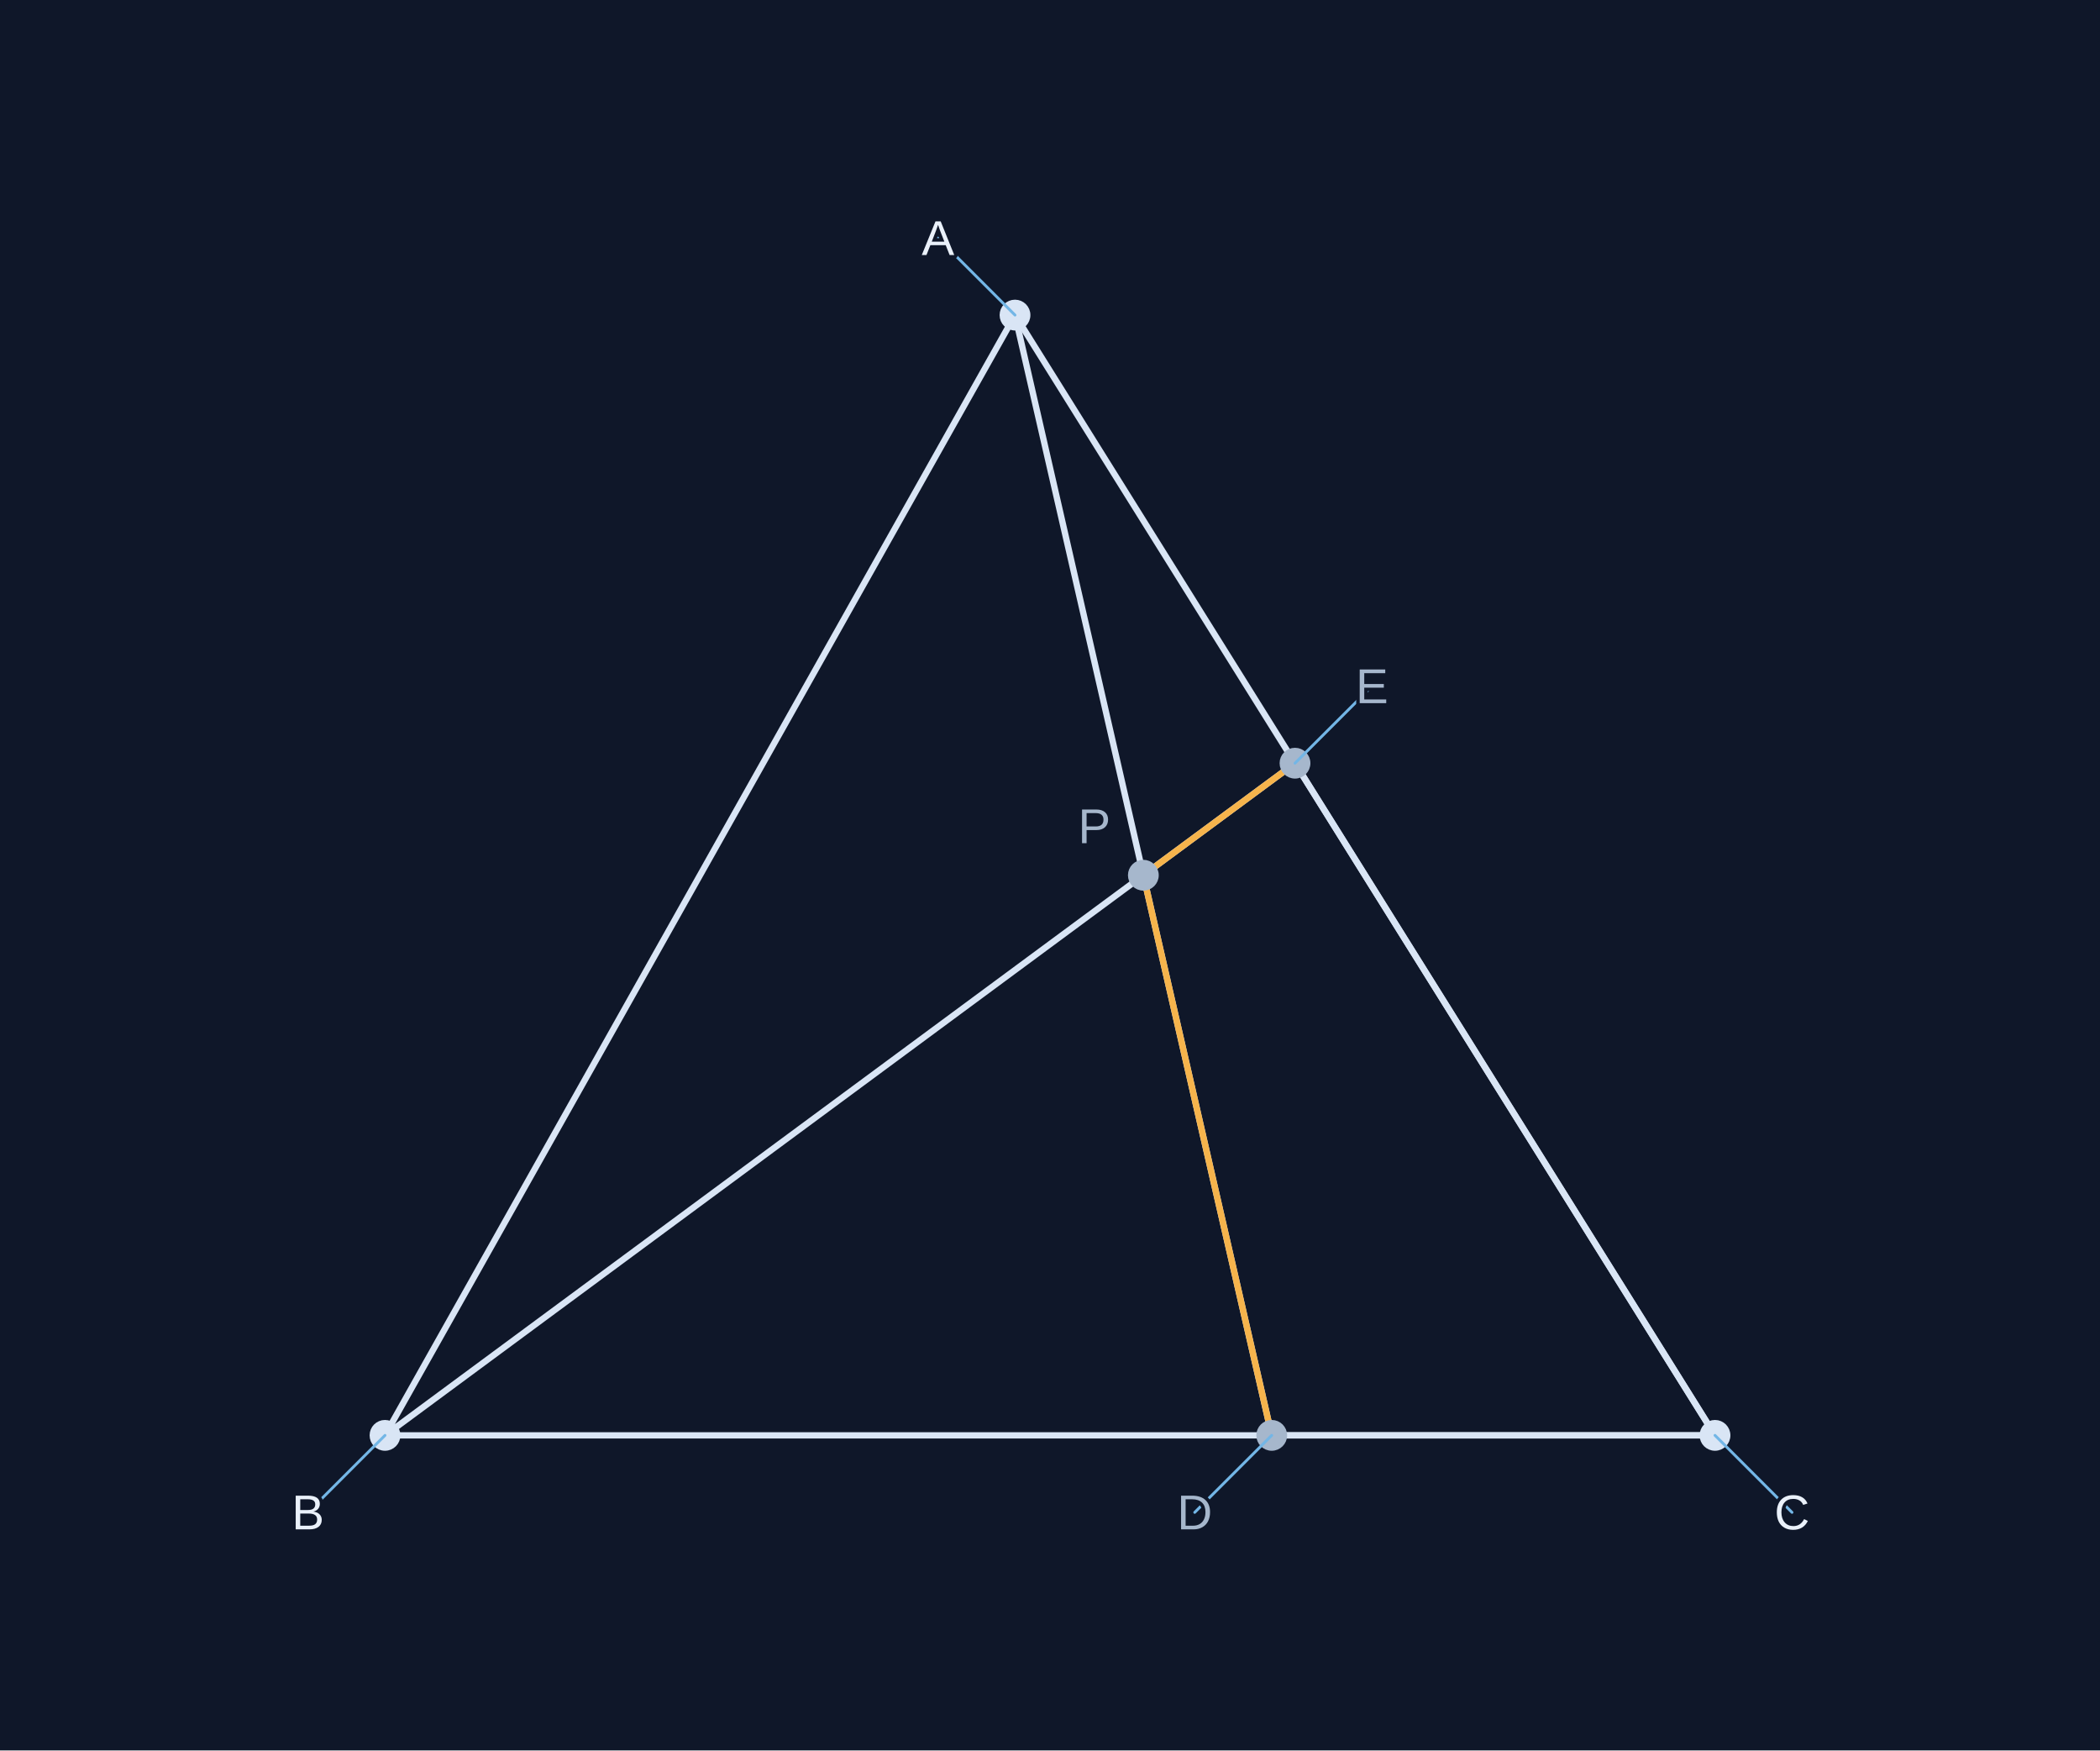
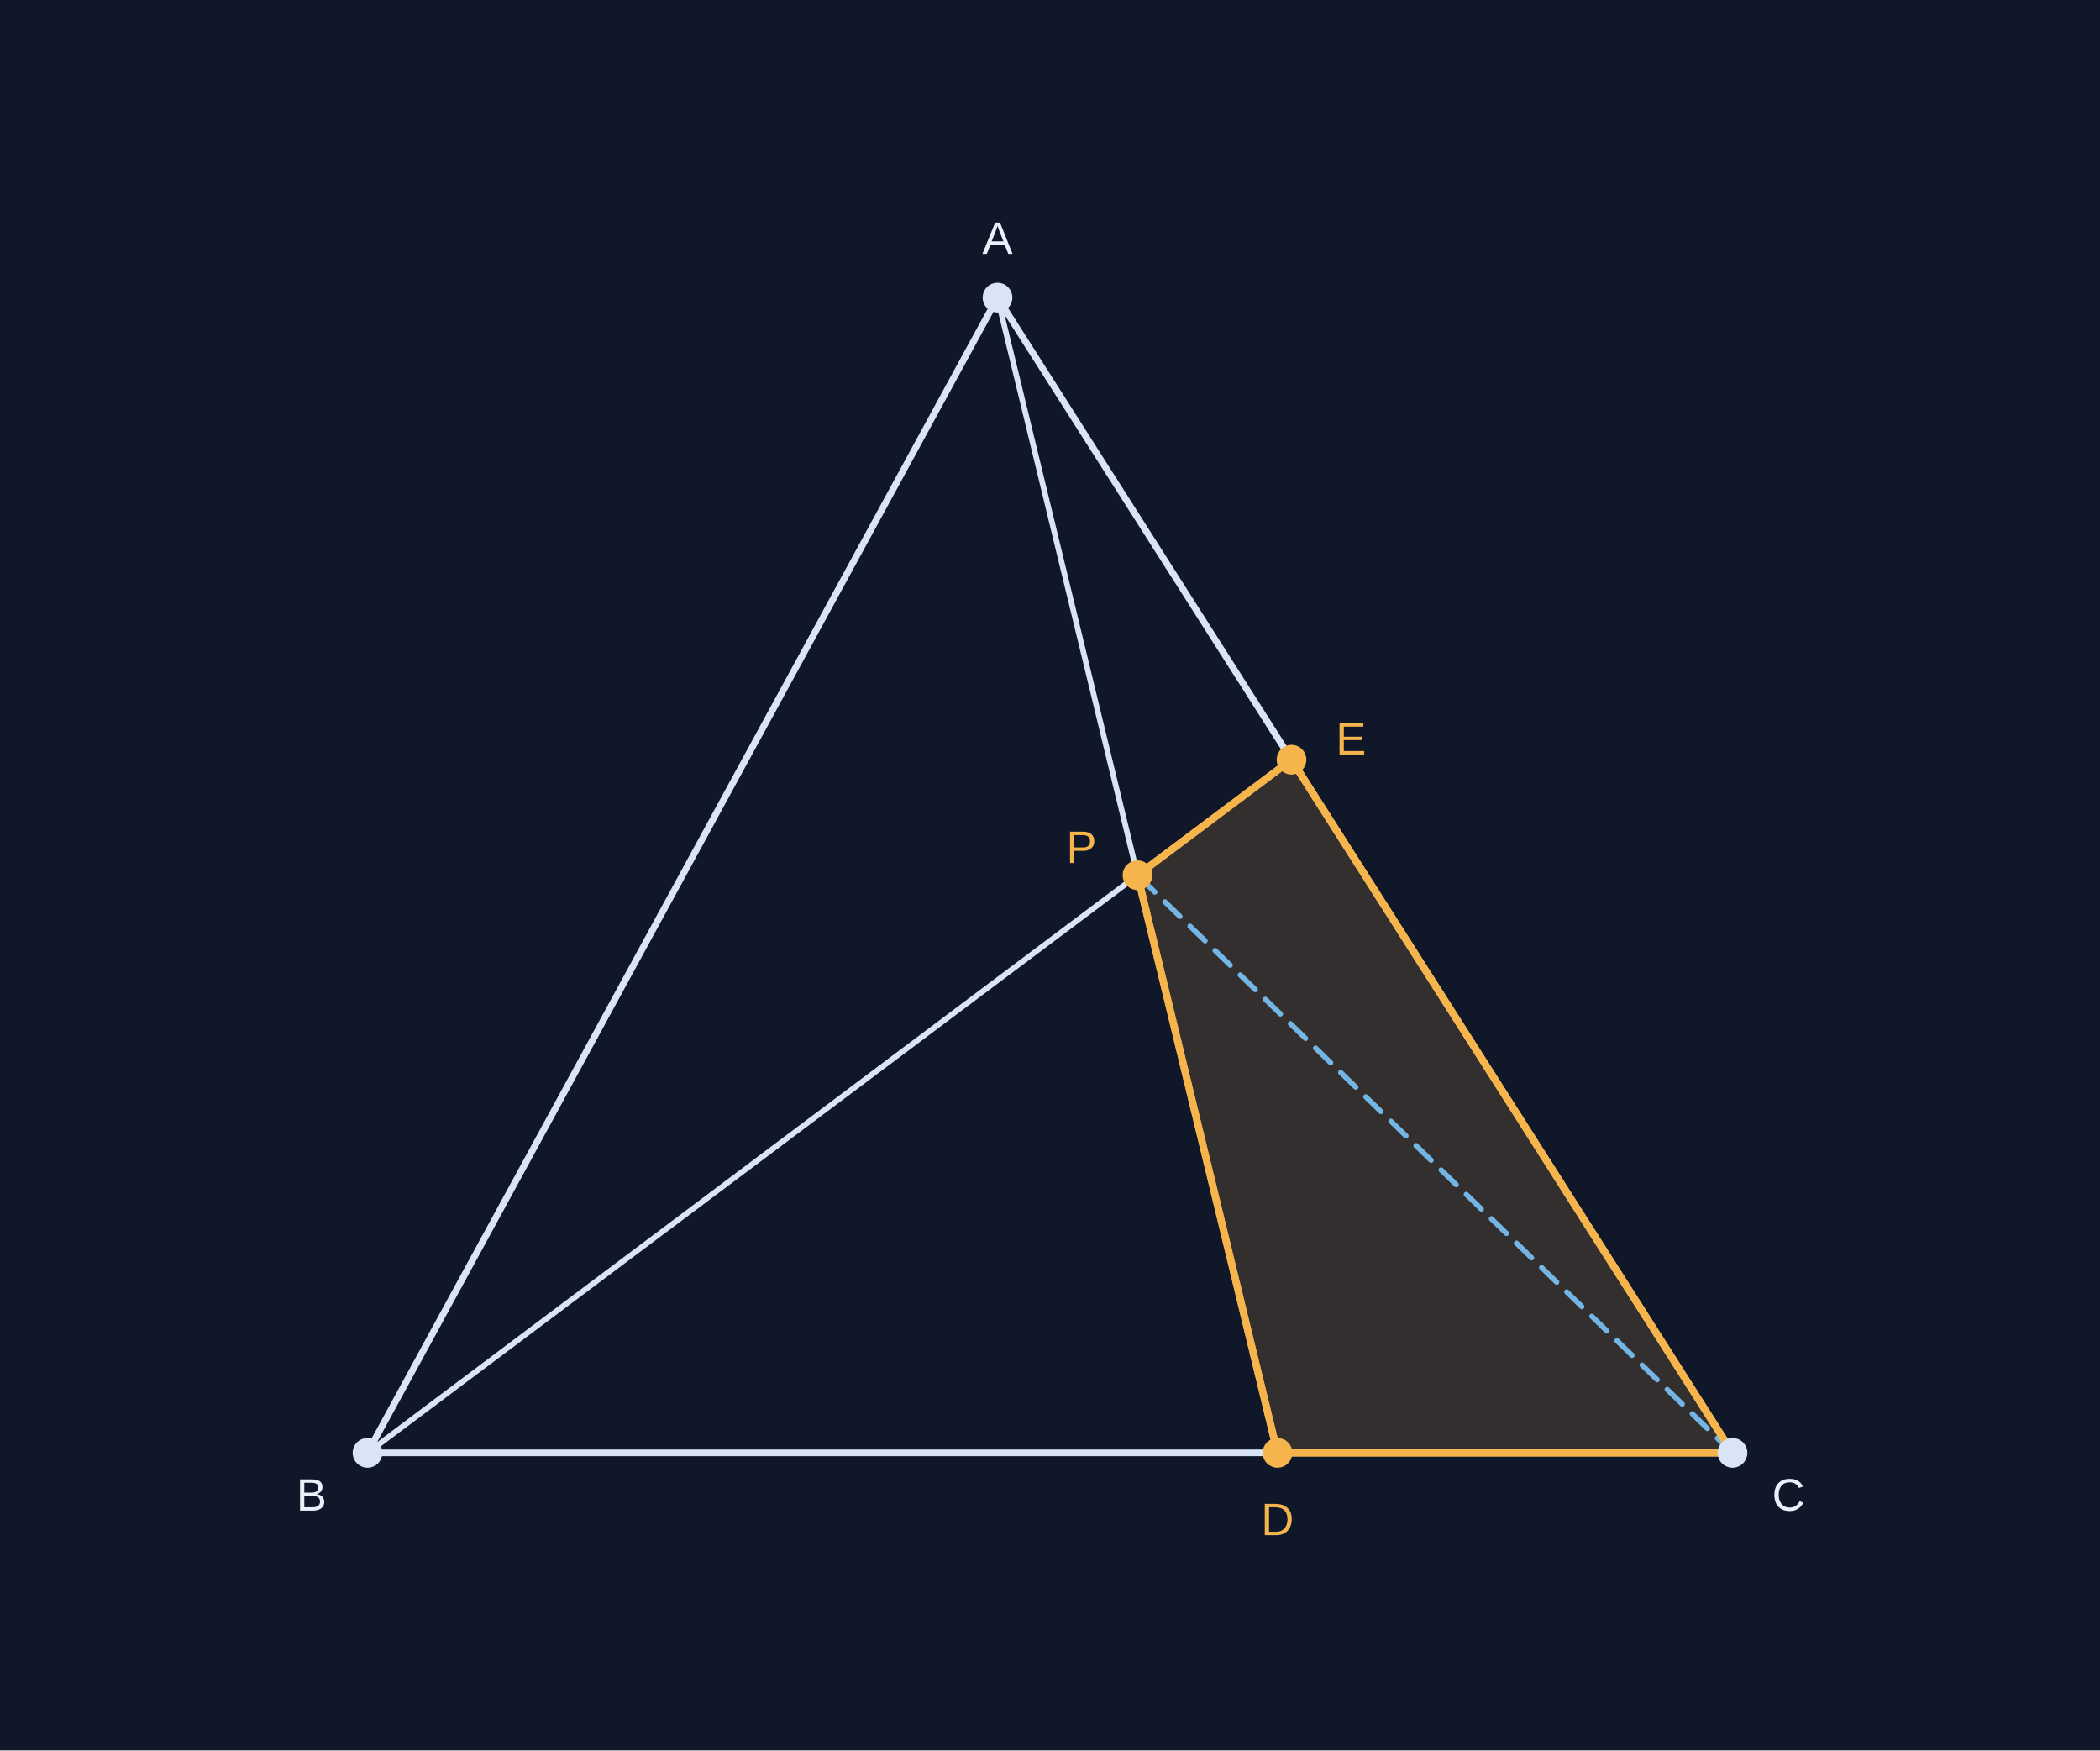
<svg xmlns="http://www.w3.org/2000/svg" width="600" height="500" viewBox="0 0 600 500" style="background-color: #0F1729;">
  <rect x="0" y="0" width="600" height="500" fill="#0F1729" />
-   <line x1="290.00" y1="90.00" x2="110.00" y2="410.00" stroke="#D9E5F5" stroke-width="1.8" stroke-linecap="round" />
-   <line x1="110.00" y1="410.00" x2="490.00" y2="410.00" stroke="#D9E5F5" stroke-width="1.8" stroke-linecap="round" />
-   <line x1="290.00" y1="90.00" x2="490.00" y2="410.00" stroke="#D9E5F5" stroke-width="1.8" stroke-linecap="round" />
-   <line x1="290.00" y1="90.00" x2="363.35" y2="410.00" stroke="#D9E5F5" stroke-width="1.8" stroke-linecap="round" />
-   <line x1="110.00" y1="410.00" x2="370.00" y2="218.00" stroke="#D9E5F5" stroke-width="1.8" stroke-linecap="round" />
-   <line x1="490.00" y1="410.00" x2="363.35" y2="410.00" stroke="#D9E5F5" stroke-width="1.8" stroke-linecap="round" />
-   <line x1="363.35" y1="410.00" x2="326.67" y2="250.00" stroke="#F6B44C" stroke-width="1.8" stroke-linecap="round" />
-   <line x1="326.67" y1="250.00" x2="370.00" y2="218.00" stroke="#F6B44C" stroke-width="1.8" stroke-linecap="round" />
-   <line x1="370.00" y1="218.00" x2="490.00" y2="410.00" stroke="#D9E5F5" stroke-width="1.8" stroke-linecap="round" />
-   <circle cx="290.00" cy="90.00" r="3.50" stroke="#D9E5F5" stroke-width="1.8" fill="#D9E5F5" />
-   <circle cx="110.00" cy="410.00" r="3.50" stroke="#D9E5F5" stroke-width="1.8" fill="#D9E5F5" />
-   <circle cx="490.00" cy="410.00" r="3.50" stroke="#D9E5F5" stroke-width="1.8" fill="#D9E5F5" />
-   <circle cx="363.35" cy="410.00" r="3.50" stroke="#A6B7CC" stroke-width="1.8" fill="#A6B7CC" />
-   <circle cx="370.00" cy="218.00" r="3.50" stroke="#A6B7CC" stroke-width="1.8" fill="#A6B7CC" />
-   <circle cx="326.67" cy="250.00" r="3.50" stroke="#A6B7CC" stroke-width="1.8" fill="#A6B7CC" />
-   <line x1="290.00" y1="90.00" x2="268.00" y2="68.00" stroke="#73B6E6" stroke-width="0.8" stroke-linecap="round" />
-   <text x="268.00" y="68.00" fill="#EAF1FA" font-family="Arial, Helvetica, sans-serif" font-size="14" text-anchor="middle" dominant-baseline="central" paint-order="stroke fill" stroke="#0F1729" stroke-width="2" stroke-linejoin="round">A</text>
-   <line x1="110.00" y1="410.00" x2="88.00" y2="432.00" stroke="#73B6E6" stroke-width="0.8" stroke-linecap="round" />
-   <text x="88.00" y="432.00" fill="#EAF1FA" font-family="Arial, Helvetica, sans-serif" font-size="14" text-anchor="middle" dominant-baseline="central" paint-order="stroke fill" stroke="#0F1729" stroke-width="2" stroke-linejoin="round">B</text>
-   <line x1="490.00" y1="410.00" x2="512.00" y2="432.00" stroke="#73B6E6" stroke-width="0.8" stroke-linecap="round" />
-   <text x="512.00" y="432.00" fill="#EAF1FA" font-family="Arial, Helvetica, sans-serif" font-size="14" text-anchor="middle" dominant-baseline="central" paint-order="stroke fill" stroke="#0F1729" stroke-width="2" stroke-linejoin="round">C</text>
-   <line x1="363.35" y1="410.00" x2="341.35" y2="432.00" stroke="#73B6E6" stroke-width="0.8" stroke-linecap="round" />
-   <text x="341.35" y="432.00" fill="#A6B7CC" font-family="Arial, Helvetica, sans-serif" font-size="14" text-anchor="middle" dominant-baseline="central" paint-order="stroke fill" stroke="#0F1729" stroke-width="2" stroke-linejoin="round">D</text>
-   <line x1="370.00" y1="218.00" x2="392.00" y2="196.00" stroke="#73B6E6" stroke-width="0.8" stroke-linecap="round" />
-   <text x="392.00" y="196.00" fill="#A6B7CC" font-family="Arial, Helvetica, sans-serif" font-size="14" text-anchor="middle" dominant-baseline="central" paint-order="stroke fill" stroke="#0F1729" stroke-width="2" stroke-linejoin="round">E</text>
-   <text x="312.67" y="236.00" fill="#A6B7CC" font-family="Arial, Helvetica, sans-serif" font-size="14" text-anchor="middle" dominant-baseline="central" paint-order="stroke fill" stroke="#0F1729" stroke-width="2" stroke-linejoin="round">P</text>
+   <polygon points="495.00,415.00 365.00,415.00 325.00,250.00 369.00,217.00" fill="#F6B44C" fill-opacity="0.16" stroke="#F6B44C" stroke-width="2.0" stroke-linejoin="round" />
+   <line x1="495.00" y1="415.00" x2="325.00" y2="250.00" stroke="#73B6E6" stroke-width="1.5" stroke-linecap="round" stroke-dasharray="6,4" />
+   <polygon points="285.00,85.00 105.00,415.00 495.00,415.00" fill="none" stroke="#D9E5F5" stroke-width="1.9" stroke-linejoin="round" />
+   <line x1="285.00" y1="85.00" x2="365.00" y2="415.00" stroke="#D9E5F5" stroke-width="1.6" stroke-linecap="round" />
+   <line x1="105.00" y1="415.00" x2="369.00" y2="217.00" stroke="#D9E5F5" stroke-width="1.6" stroke-linecap="round" />
+   <polygon points="495.00,415.00 365.00,415.00 325.00,250.00 369.00,217.00" fill="none" stroke="#F6B44C" stroke-width="2.1" stroke-linejoin="round" />
+   <circle cx="285.00" cy="85.00" r="3.50" fill="#D9E5F5" stroke="#D9E5F5" stroke-width="1.5" />
+   <circle cx="105.00" cy="415.00" r="3.50" fill="#D9E5F5" stroke="#D9E5F5" stroke-width="1.5" />
+   <circle cx="495.00" cy="415.00" r="3.50" fill="#D9E5F5" stroke="#D9E5F5" stroke-width="1.5" />
+   <circle cx="365.00" cy="415.00" r="3.50" fill="#F6B44C" stroke="#F6B44C" stroke-width="1.5" />
+   <circle cx="369.00" cy="217.00" r="3.50" fill="#F6B44C" stroke="#F6B44C" stroke-width="1.5" />
+   <circle cx="325.00" cy="250.00" r="3.50" fill="#F6B44C" stroke="#F6B44C" stroke-width="1.5" />
+   <text x="285.00" y="68.00" fill="#EAF1FA" font-family="Arial, Helvetica, sans-serif" font-size="13" text-anchor="middle" dominant-baseline="central" paint-order="stroke fill" stroke="#0F1729" stroke-width="3" stroke-linejoin="round">A</text>
+   <text x="89.00" y="427.00" fill="#EAF1FA" font-family="Arial, Helvetica, sans-serif" font-size="13" text-anchor="middle" dominant-baseline="central" paint-order="stroke fill" stroke="#0F1729" stroke-width="3" stroke-linejoin="round">B</text>
+   <text x="511.00" y="427.00" fill="#EAF1FA" font-family="Arial, Helvetica, sans-serif" font-size="13" text-anchor="middle" dominant-baseline="central" paint-order="stroke fill" stroke="#0F1729" stroke-width="3" stroke-linejoin="round">C</text>
+   <text x="365.00" y="434.00" fill="#F6B44C" font-family="Arial, Helvetica, sans-serif" font-size="13" text-anchor="middle" dominant-baseline="central" paint-order="stroke fill" stroke="#0F1729" stroke-width="3" stroke-linejoin="round">D</text>
+   <text x="386.00" y="211.00" fill="#F6B44C" font-family="Arial, Helvetica, sans-serif" font-size="13" text-anchor="middle" dominant-baseline="central" paint-order="stroke fill" stroke="#0F1729" stroke-width="3" stroke-linejoin="round">E</text>
+   <text x="309.00" y="242.00" fill="#F6B44C" font-family="Arial, Helvetica, sans-serif" font-size="13" text-anchor="middle" dominant-baseline="central" paint-order="stroke fill" stroke="#0F1729" stroke-width="3" stroke-linejoin="round">P</text>
</svg>
